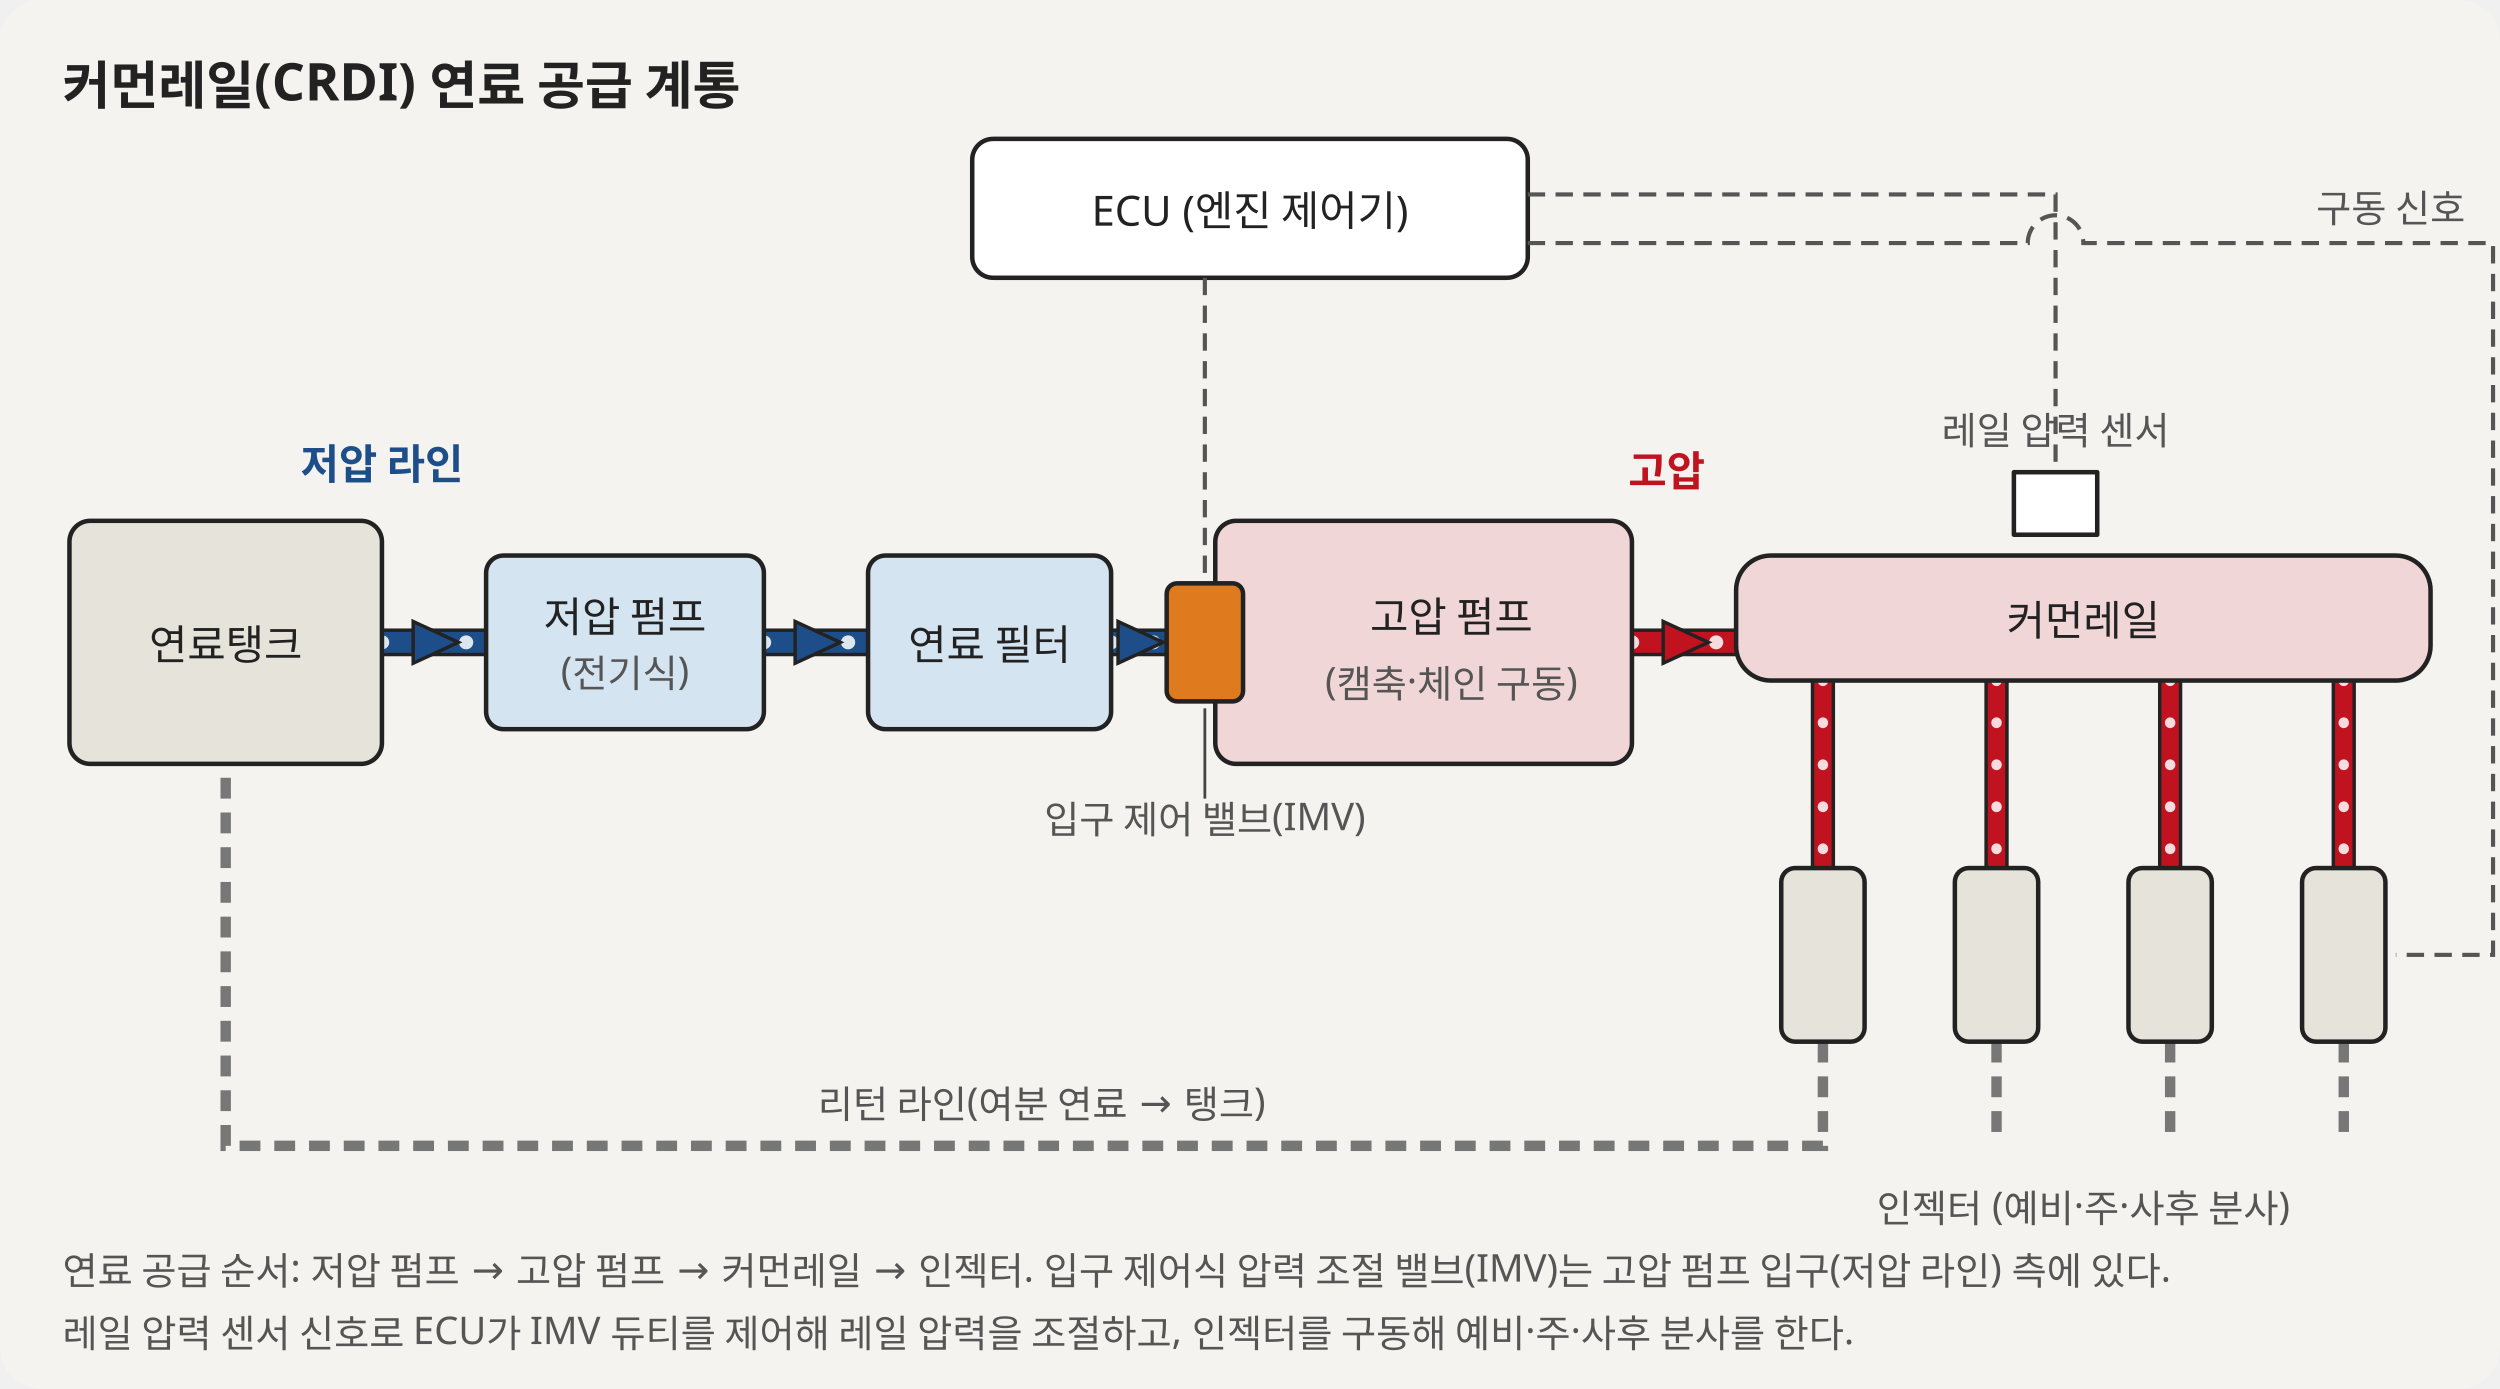
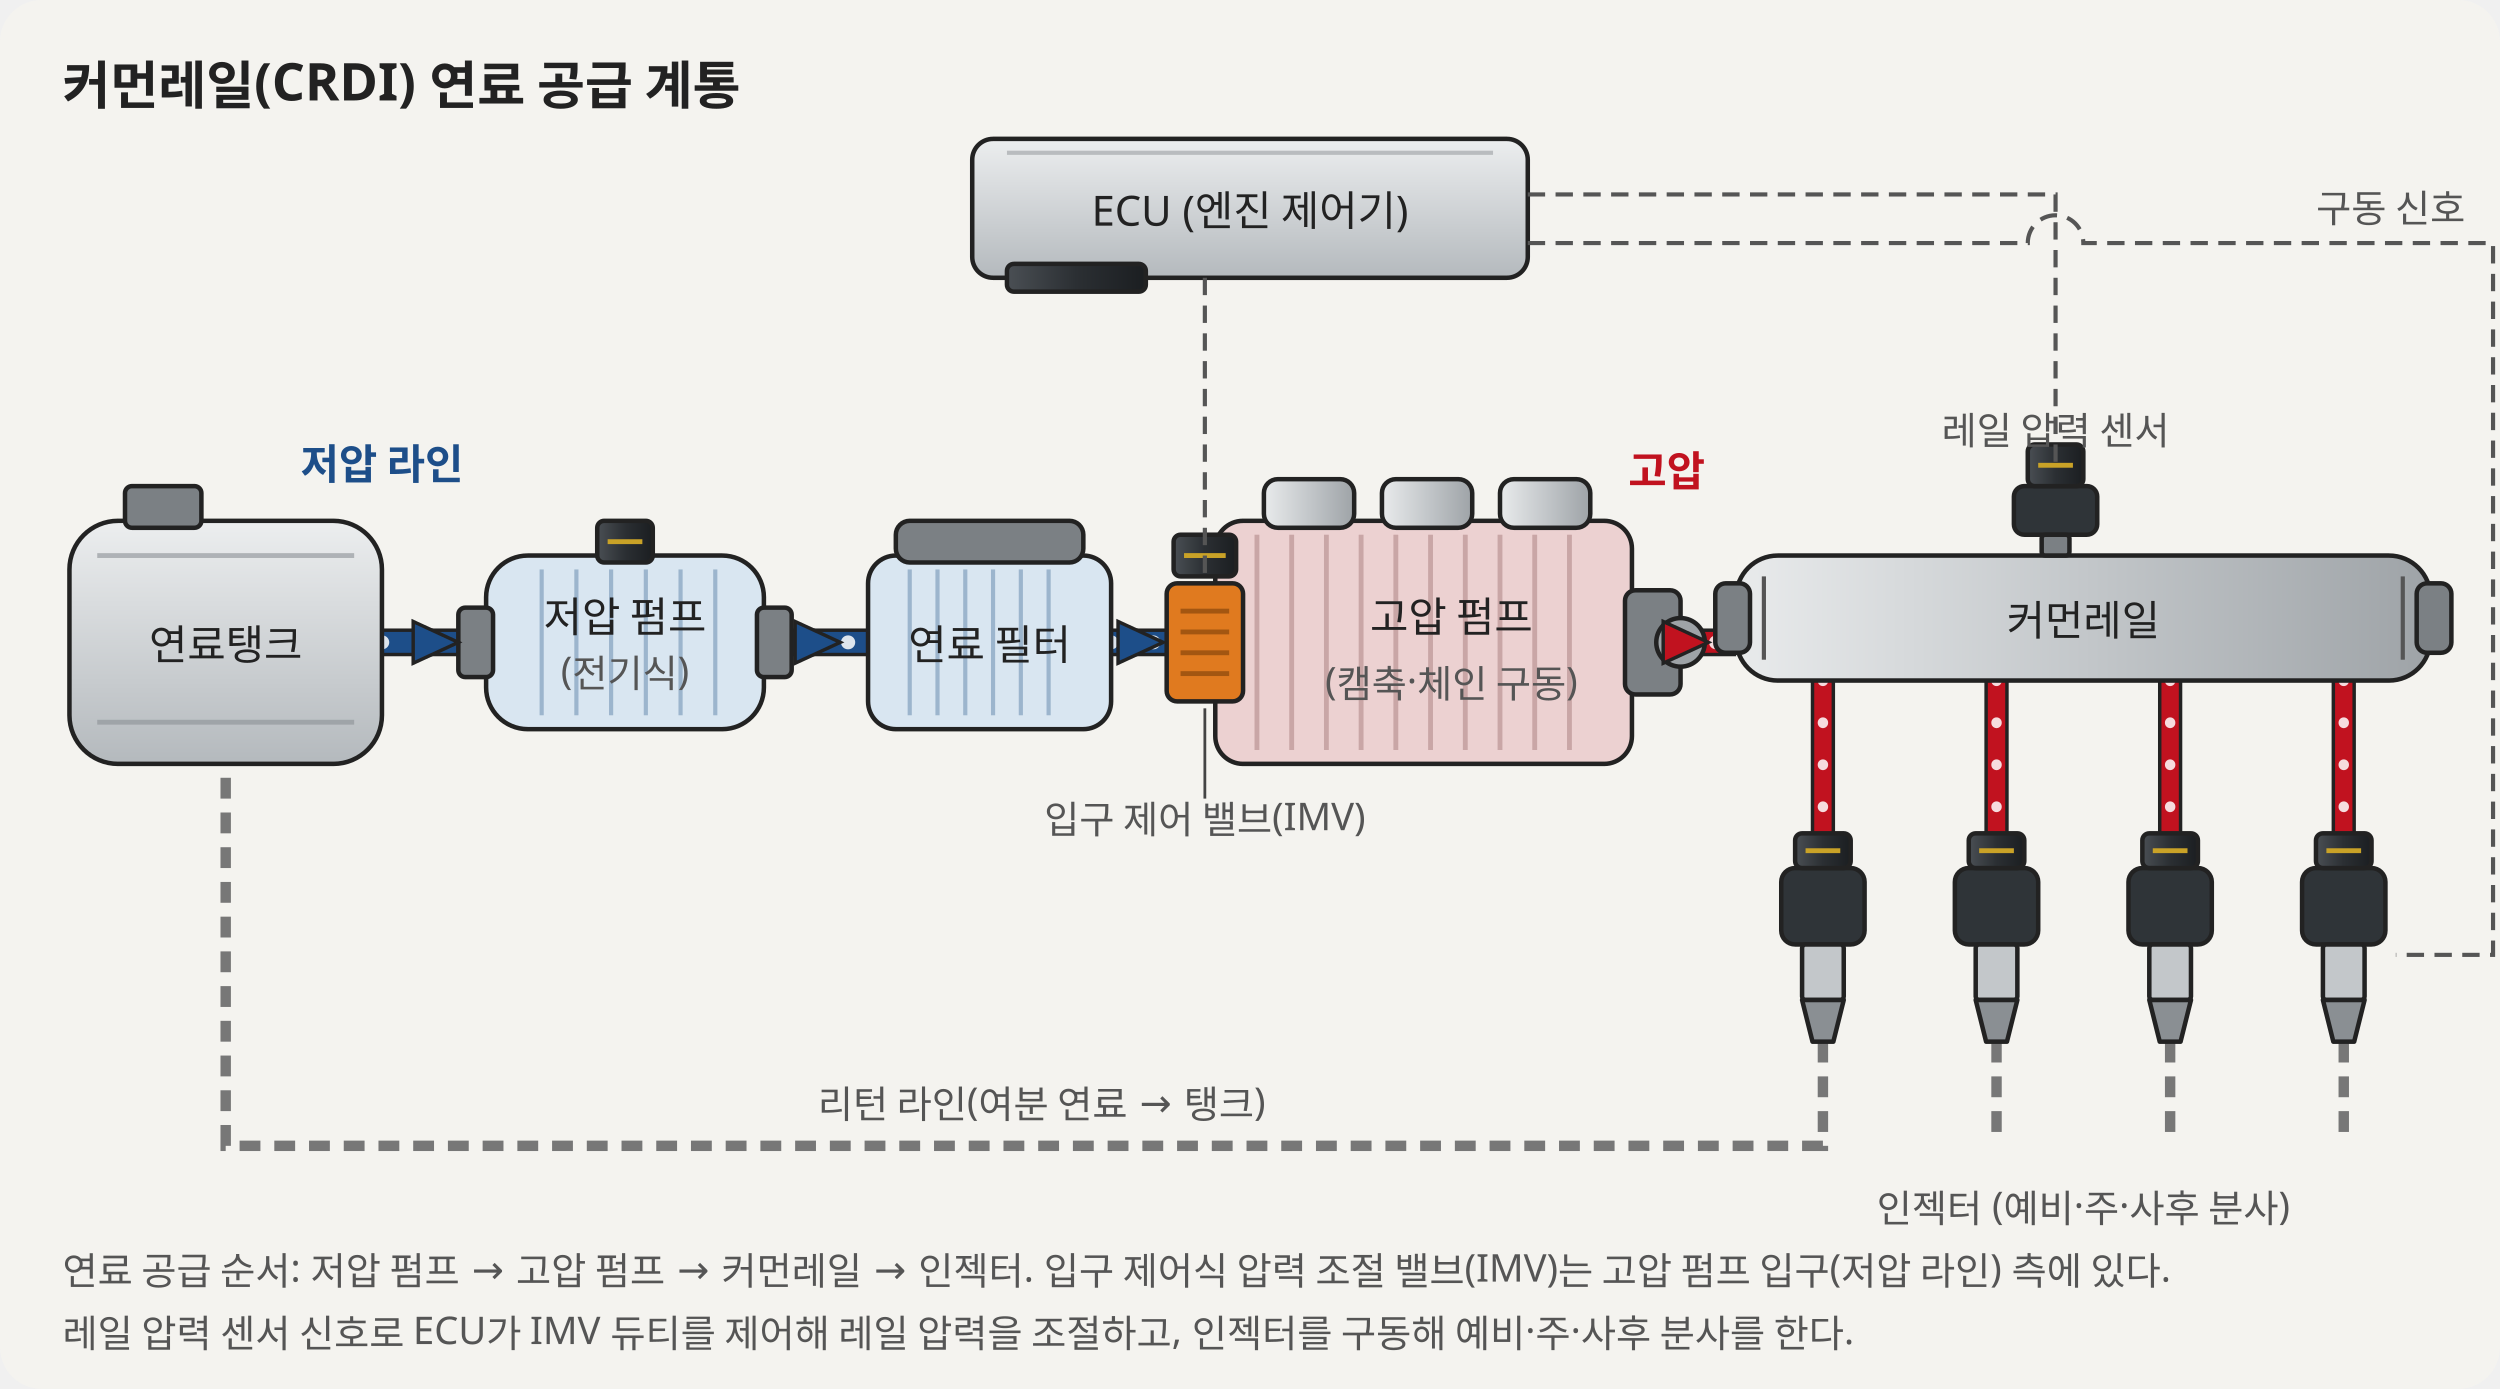
<svg xmlns="http://www.w3.org/2000/svg" viewBox="0 0 720 400" width="720" height="400" role="img" aria-label="커먼레일 디젤의 연료 공급 순서와 ECU 제어 신호">
  <style>
text{font:12px "Apple SD Gothic Neo","Malgun Gothic","Noto Sans KR",sans-serif;fill:#222}
.t{font-size:15px;font-weight:700}.n{font-size:11px;fill:#555}
.l{stroke:#444;stroke-width:.8;fill:none}.d{fill:#444}
.o{stroke:#222;stroke-width:1.3;stroke-linejoin:round}
.k{stroke:#222;stroke-width:1;fill:none}
.fl{fill:none;stroke:#fff;stroke-opacity:.85;stroke-linecap:round;stroke-dasharray:.1 12;animation:fl 1s linear infinite}@keyframes fl{to{stroke-dashoffset:-12.1}}@media (prefers-reduced-motion:reduce){.fl{animation:none}}
</style>
  <defs>
    <marker id="a" viewBox="0 0 8 8" refX="7" refY="4" markerWidth="7" markerHeight="7" orient="auto">
      <path d="M0,0L8,4L0,8Z" fill="#444" />
    </marker>
    <marker id="r" viewBox="0 0 8 8" refX="7" refY="4" markerWidth="7" markerHeight="7" orient="auto">
      <path d="M0,0L8,4L0,8Z" fill="#c1121f" />
    </marker>
  </defs>
  <rect width="720" height="400" rx="12" fill="#F4F3EF" />
+   <defs>
+     <linearGradient id="mt" x1="0" y1="0" x2="1" y2="0">
+       <stop offset="0" stop-color="#e9ebec" />
+       <stop offset=".5" stop-color="#c3c7ca" />
+       <stop offset="1" stop-color="#9ea3a7" />
+     </linearGradient>
+     <linearGradient id="mv" x1="0" y1="0" x2="0" y2="1">
+       <stop offset="0" stop-color="#eceeef" />
+       <stop offset="1" stop-color="#b4b9bd" />
+     </linearGradient>
+     <linearGradient id="bk" x1="0" y1="0" x2="1" y2="0">
+       <stop offset="0" stop-color="#4a4f54" />
+       <stop offset=".5" stop-color="#2b2f33" />
+       <stop offset="1" stop-color="#1b1e21" />
+     </linearGradient>
+   </defs>
  <text class="t" x="18" y="30">커먼레일(CRDI) 연료 공급 계통</text>
  <path d="M110,185L140,185" fill="none" stroke="#222" stroke-width="8" stroke-linejoin="round" />
  <path d="M110,185L140,185" fill="none" stroke="#1d4e89" stroke-width="6" stroke-linejoin="round" />
  <path class="fl" d="M110,185L140,185" stroke-width="4" />
  <path d="M220,185L250,185" fill="none" stroke="#222" stroke-width="8" stroke-linejoin="round" />
  <path d="M220,185L250,185" fill="none" stroke="#1d4e89" stroke-width="6" stroke-linejoin="round" />
  <path class="fl" d="M220,185L250,185" stroke-width="4" />
  <path d="M320,185L336,185" fill="none" stroke="#222" stroke-width="8" stroke-linejoin="round" />
  <path d="M320,185L336,185" fill="none" stroke="#1d4e89" stroke-width="6" stroke-linejoin="round" />
  <path class="fl" d="M320,185L336,185" stroke-width="4" />
  <path d="M470,185L500,185" fill="none" stroke="#222" stroke-width="8" stroke-linejoin="round" />
  <path d="M470,185L500,185" fill="none" stroke="#c1121f" stroke-width="6" stroke-linejoin="round" />
  <path class="fl" d="M470,185L500,185" stroke-width="4" />
  <path d="M525,196L525,250" fill="none" stroke="#222" stroke-width="7" stroke-linejoin="round" />
  <path d="M525,196L525,250" fill="none" stroke="#c1121f" stroke-width="5" stroke-linejoin="round" />
  <path class="fl" d="M525,196L525,250" stroke-width="3" />
  <path d="M575,196L575,250" fill="none" stroke="#222" stroke-width="7" stroke-linejoin="round" />
  <path d="M575,196L575,250" fill="none" stroke="#c1121f" stroke-width="5" stroke-linejoin="round" />
  <path class="fl" d="M575,196L575,250" stroke-width="3" />
  <path d="M625,196L625,250" fill="none" stroke="#222" stroke-width="7" stroke-linejoin="round" />
  <path d="M625,196L625,250" fill="none" stroke="#c1121f" stroke-width="5" stroke-linejoin="round" />
  <path class="fl" d="M625,196L625,250" stroke-width="3" />
  <path d="M675,196L675,250" fill="none" stroke="#222" stroke-width="7" stroke-linejoin="round" />
  <path d="M675,196L675,250" fill="none" stroke="#c1121f" stroke-width="5" stroke-linejoin="round" />
  <path class="fl" d="M675,196L675,250" stroke-width="3" />
  <path d="M525,300V330H65V220M575,300V330M625,300V330M675,300V330" fill="none" stroke="#777" stroke-width="3" stroke-dasharray="6 4" />
-   <rect class="o" x="20" y="150" width="90" height="70" fill="#e6e4da" rx="6" />
+   <rect class="o" x="20" y="150" width="90" height="70" rx="14" fill="url(#mv)" />
+   <rect class="o" x="36" y="140" width="22" height="12" rx="2" fill="#7b8084" />
+   <path d="M28,160H102M28,208H102" stroke="#8b9094" stroke-width="1.4" opacity=".6" />
  <text x="65" y="190" text-anchor="middle">연료탱크</text>
-   <rect class="o" x="140" y="160" width="80" height="50" fill="#d4e4f1" rx="5" />
+   <rect class="o" x="140" y="160" width="80" height="50" rx="12" fill="#d9e6f1" />
+   <rect class="o" x="132" y="175" width="10" height="20" rx="2" fill="#7b8084" />
+   <rect class="o" x="218" y="175" width="10" height="20" rx="2" fill="#7b8084" />
+   <path d="M156,164V206" stroke="#6a8cae" stroke-width="1.2" opacity="0.55" />
+   <path d="M166,164V206" stroke="#6a8cae" stroke-width="1.2" opacity="0.55" />
+   <path d="M176,164V206" stroke="#6a8cae" stroke-width="1.2" opacity="0.55" />
+   <path d="M186,164V206" stroke="#6a8cae" stroke-width="1.2" opacity="0.55" />
+   <path d="M196,164V206" stroke="#6a8cae" stroke-width="1.2" opacity="0.55" />
+   <path d="M206,164V206" stroke="#6a8cae" stroke-width="1.2" opacity="0.55" />
+   <rect class="o" x="172" y="150" width="16" height="12" rx="2" fill="url(#bk)" />
+   <path d="M175,156.0h10" stroke="#c9a227" stroke-width="1.4" />
  <text x="180" y="182" text-anchor="middle">저압 펌프</text>
  <text class="n" x="180" y="197" text-anchor="middle">(전기식)</text>
-   <rect class="o" x="250" y="160" width="70" height="50" fill="#d4e4f1" rx="5" />
+   <rect class="o" x="250" y="160" width="70" height="50" rx="8" fill="#d9e6f1" />
+   <rect class="o" x="258" y="150" width="54" height="12" rx="4" fill="#7b8084" />
+   <path d="M262,164V206" stroke="#6a8cae" stroke-width="1.2" opacity="0.55" />
+   <path d="M270,164V206" stroke="#6a8cae" stroke-width="1.2" opacity="0.55" />
+   <path d="M278,164V206" stroke="#6a8cae" stroke-width="1.2" opacity="0.55" />
+   <path d="M286,164V206" stroke="#6a8cae" stroke-width="1.2" opacity="0.55" />
+   <path d="M294,164V206" stroke="#6a8cae" stroke-width="1.2" opacity="0.55" />
+   <path d="M302,164V206" stroke="#6a8cae" stroke-width="1.2" opacity="0.55" />
  <text x="285" y="190" text-anchor="middle">연료 필터</text>
-   <rect class="o" x="350" y="150" width="120" height="70" fill="#f0d6d6" rx="6" />
+   <rect class="o" x="350" y="150" width="120" height="70" rx="8" fill="#ecd1d1" />
+   <rect class="o" x="364" y="138" width="26" height="14" rx="4" fill="url(#mt)" />
+   <rect class="o" x="398" y="138" width="26" height="14" rx="4" fill="url(#mt)" />
+   <rect class="o" x="432" y="138" width="26" height="14" rx="4" fill="url(#mt)" />
+   <path d="M362,154V216" stroke="#a67b7b" stroke-width="1.4" opacity="0.5" />
+   <path d="M372,154V216" stroke="#a67b7b" stroke-width="1.4" opacity="0.5" />
+   <path d="M382,154V216" stroke="#a67b7b" stroke-width="1.4" opacity="0.5" />
+   <path d="M392,154V216" stroke="#a67b7b" stroke-width="1.4" opacity="0.5" />
+   <path d="M402,154V216" stroke="#a67b7b" stroke-width="1.4" opacity="0.5" />
+   <path d="M412,154V216" stroke="#a67b7b" stroke-width="1.4" opacity="0.5" />
+   <path d="M422,154V216" stroke="#a67b7b" stroke-width="1.4" opacity="0.5" />
+   <path d="M432,154V216" stroke="#a67b7b" stroke-width="1.4" opacity="0.5" />
+   <path d="M442,154V216" stroke="#a67b7b" stroke-width="1.4" opacity="0.5" />
+   <path d="M452,154V216" stroke="#a67b7b" stroke-width="1.4" opacity="0.5" />
+   <rect class="o" x="468" y="170" width="16" height="30" rx="3" fill="#7b8084" />
+   <circle class="o" cx="484" cy="185" r="7" fill="#9ea3a7" />
  <text x="418" y="182" text-anchor="middle">고압 펌프</text>
  <text class="n" x="418" y="200" text-anchor="middle">(캠축·체인 구동)</text>
-   <rect class="o" x="336" y="168" width="22" height="34" fill="#e07a1f" rx="3" />
+   <rect class="o" x="336" y="168" width="22" height="34" rx="3" fill="#e07a1f" />
+   <path d="M340,176h14M340,182h14M340,188h14M340,194h14" stroke="#7a3d08" stroke-width="1.4" opacity=".6" />
+   <rect class="o" x="338" y="154" width="18" height="12" rx="2" fill="url(#bk)" />
+   <path d="M341,160.0h12" stroke="#c9a227" stroke-width="1.4" />
  <text class="n" x="347" y="240" text-anchor="middle">입구 제어 밸브(IMV)</text>
  <path class="l" d="M347,230V204" />
-   <rect class="o" x="500" y="160" width="200" height="36" fill="#f0d6d6" rx="10" />
+   <rect class="o" x="500" y="160" width="200" height="36" rx="12" fill="url(#mt)" />
+   <rect class="o" x="494" y="168" width="10" height="20" rx="3" fill="#7b8084" />
+   <rect class="o" x="696" y="168" width="10" height="20" rx="3" fill="#7b8084" />
+   <path d="M508,166V190M692,166V190" stroke="#555" stroke-width="1.2" />
  <text x="600" y="183" text-anchor="middle">커먼레일</text>
-   <rect class="o" x="580" y="136" width="24" height="18" fill="#fff" />
+   <rect class="o" x="580" y="140" width="24" height="14" rx="3" fill="#2f3438" />
+   <rect class="o" x="588" y="154" width="8" height="6" rx="1" fill="#7b8084" />
+   <rect class="o" x="584" y="128" width="16" height="12" rx="2" fill="url(#bk)" />
+   <path d="M587,134.0h10" stroke="#c9a227" stroke-width="1.4" />
  <text class="n" x="592" y="128" text-anchor="middle">레일 압력 센서</text>
-   <rect class="o" x="513" y="250" width="24" height="50" fill="#e6e4da" rx="4" />
-   <rect class="o" x="563" y="250" width="24" height="50" fill="#e6e4da" rx="4" />
-   <rect class="o" x="613" y="250" width="24" height="50" fill="#e6e4da" rx="4" />
-   <rect class="o" x="663" y="250" width="24" height="50" fill="#e6e4da" rx="4" />
+   <rect class="o" x="513" y="250" width="24" height="22" rx="4" fill="#2f3438" />
+   <rect class="o" x="519" y="272" width="12" height="16" rx="1" fill="#c3c7ca" />
+   <path class="o" d="M519,288h12l-3,12h-6z" fill="#8a8f93" />
+   <rect class="o" x="517" y="240" width="16" height="10" rx="2" fill="url(#bk)" />
+   <path d="M520,245.0h10" stroke="#c9a227" stroke-width="1.4" />
+   <rect class="o" x="563" y="250" width="24" height="22" rx="4" fill="#2f3438" />
+   <rect class="o" x="569" y="272" width="12" height="16" rx="1" fill="#c3c7ca" />
+   <path class="o" d="M569,288h12l-3,12h-6z" fill="#8a8f93" />
+   <rect class="o" x="567" y="240" width="16" height="10" rx="2" fill="url(#bk)" />
+   <path d="M570,245.0h10" stroke="#c9a227" stroke-width="1.4" />
+   <rect class="o" x="613" y="250" width="24" height="22" rx="4" fill="#2f3438" />
+   <rect class="o" x="619" y="272" width="12" height="16" rx="1" fill="#c3c7ca" />
+   <path class="o" d="M619,288h12l-3,12h-6z" fill="#8a8f93" />
+   <rect class="o" x="617" y="240" width="16" height="10" rx="2" fill="url(#bk)" />
+   <path d="M620,245.0h10" stroke="#c9a227" stroke-width="1.4" />
+   <rect class="o" x="663" y="250" width="24" height="22" rx="4" fill="#2f3438" />
+   <rect class="o" x="669" y="272" width="12" height="16" rx="1" fill="#c3c7ca" />
+   <path class="o" d="M669,288h12l-3,12h-6z" fill="#8a8f93" />
+   <rect class="o" x="667" y="240" width="16" height="10" rx="2" fill="url(#bk)" />
+   <path d="M670,245.0h10" stroke="#c9a227" stroke-width="1.4" />
  <text class="n" x="600" y="352" text-anchor="middle">인젝터 (예비·주·사후 분사)</text>
-   <rect class="o" x="280" y="40" width="160" height="40" fill="#fff" rx="6" />
+   <rect class="o" x="280" y="40" width="160" height="40" rx="6" fill="url(#mv)" />
+   <path d="M290,44H430" stroke="#8b9094" stroke-width="1.2" opacity=".5" />
+   <rect class="o" x="290" y="76" width="40" height="8" rx="2" fill="url(#bk)" />
  <text x="360" y="65" text-anchor="middle">ECU (엔진 제어기)</text>
  <path d="M347,80V168" stroke="#555" stroke-width="1.2" stroke-dasharray="5 3" fill="none" />
  <path d="M440,56H592V136" stroke="#555" stroke-width="1.2" stroke-dasharray="5 3" fill="none" />
  <path d="M440,70H584A8,8 0 0 1 600,70H718V275H690" stroke="#555" stroke-width="1.2" stroke-dasharray="5 3" fill="none" />
  <text class="n" x="710" y="64" text-anchor="end">구동 신호</text>
  <polygon points="119,179 132,185 119,191" fill="#1d4e89" stroke="#222" stroke-width="1" />
  <polygon points="229,179 242,185 229,191" fill="#1d4e89" stroke="#222" stroke-width="1" />
  <polygon points="322,179 335,185 322,191" fill="#1d4e89" stroke="#222" stroke-width="1" />
  <polygon points="479,179 492,185 479,191" fill="#c1121f" stroke="#222" stroke-width="1" />
  <text x="110" y="138" text-anchor="middle" style="fill:#1d4e89;font-weight:700">저압 라인</text>
  <text x="480" y="140" text-anchor="middle" style="fill:#c1121f;font-weight:700">고압</text>
  <text class="n" x="300" y="322" text-anchor="middle">리턴 라인(여분 연료 → 탱크)</text>
  <text class="n" x="18" y="370">연료 공급 순서: 저압 펌프 → 고압 펌프 → 커먼레일 → 인젝터. 입구 제어식 압력 조절 밸브(IMV)는 고압 펌프 입구(저압 라인) 측에 있다.</text>
  <text class="n" x="18" y="388">레일 압력 센서 신호로 ECU가 IMV 듀티를 제어해 레일 압력을 조절하고, 인젝터를 구동해 예비·주·사후 분사를 한다.</text>
</svg>
